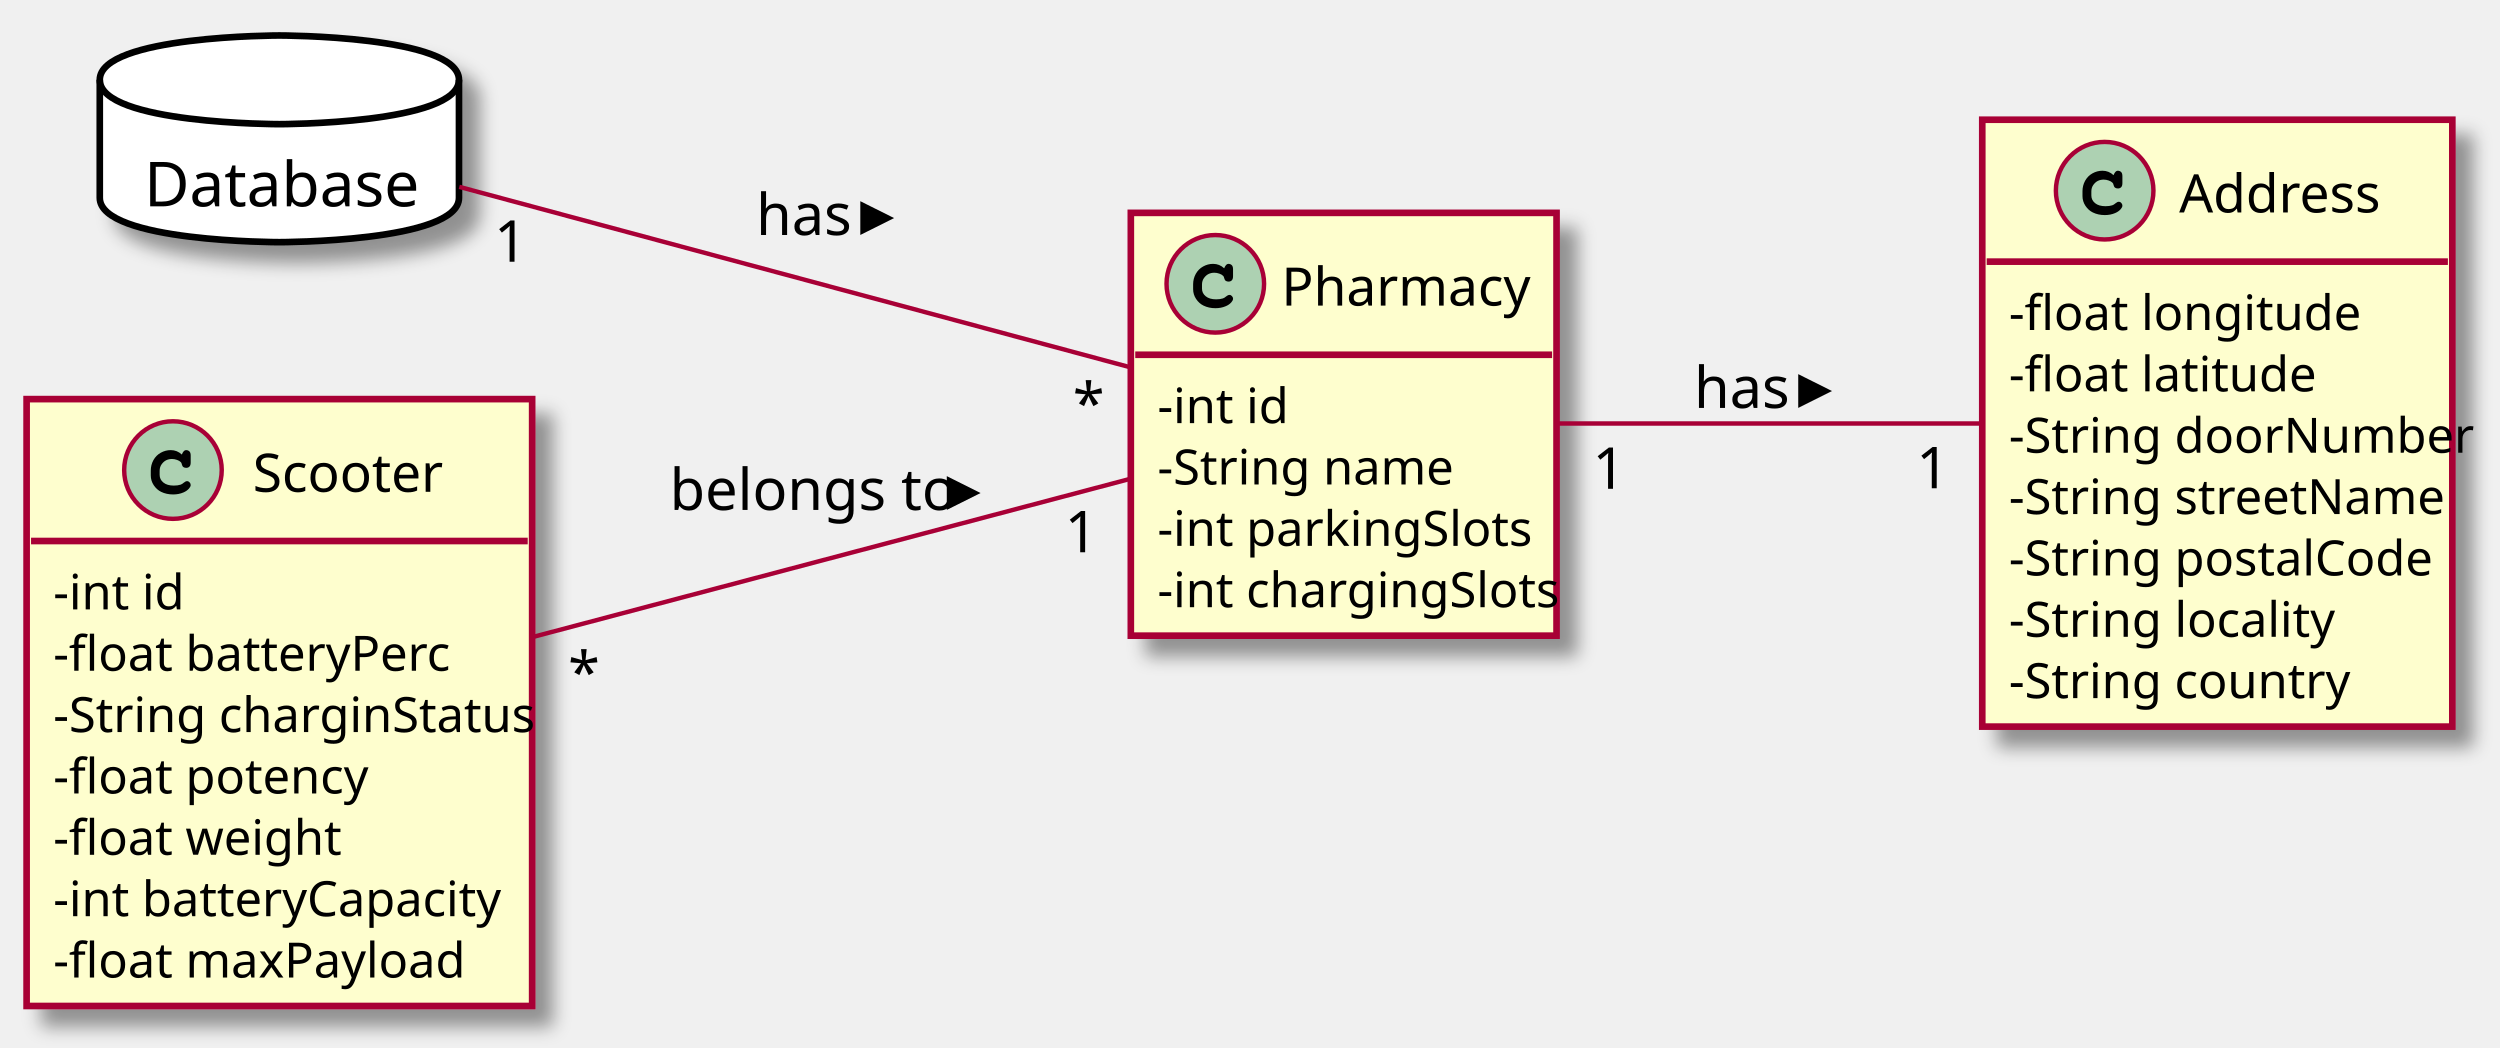
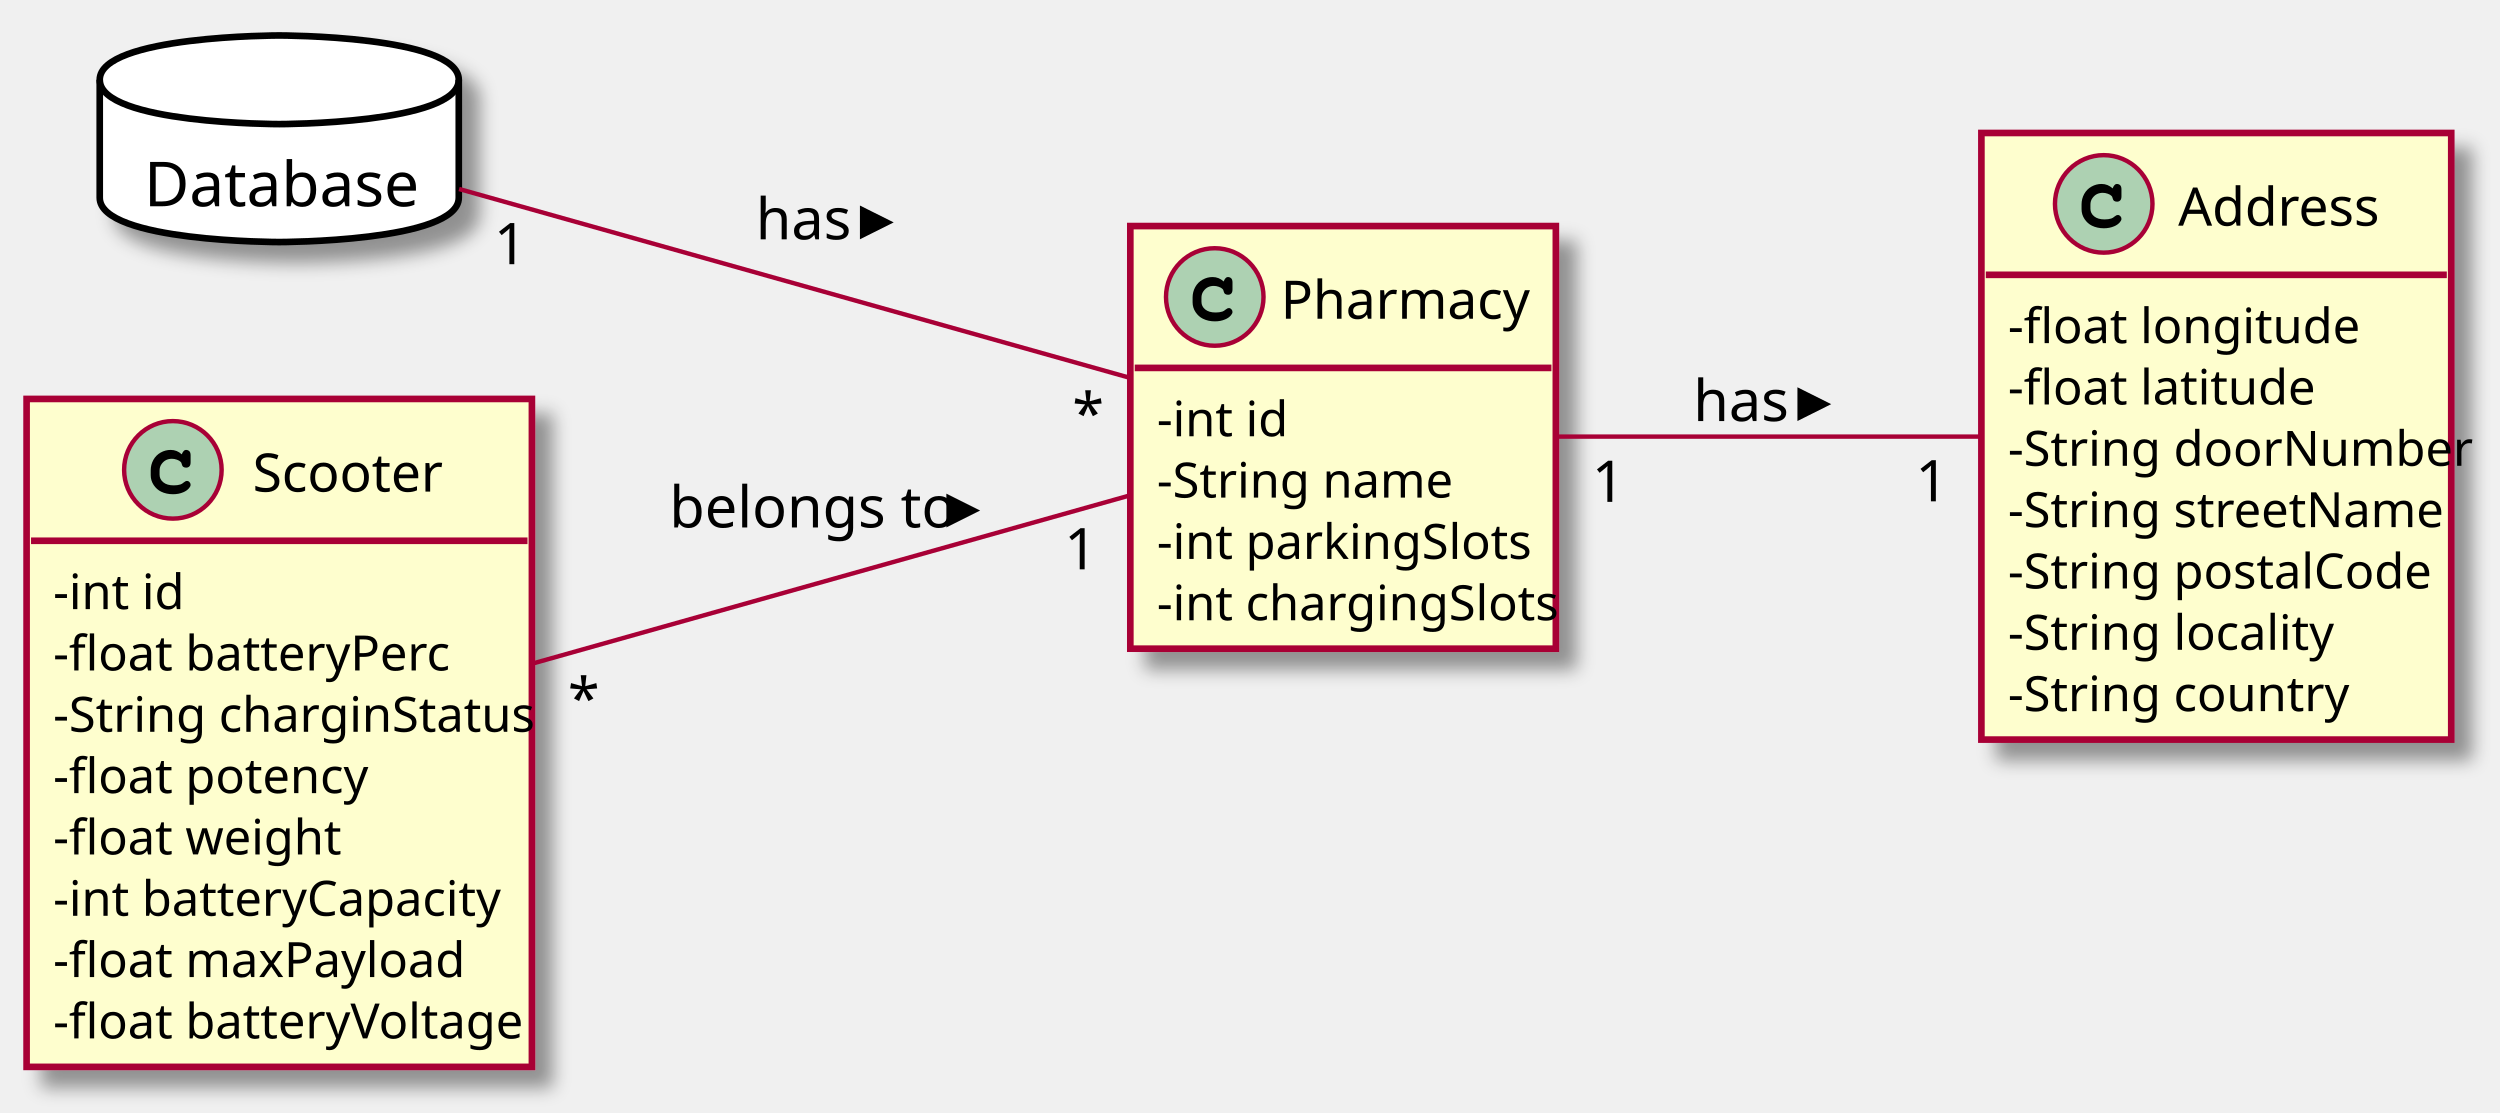
- <svg xmlns="http://www.w3.org/2000/svg" contentScriptType="application/ecmascript" contentStyleType="text/css" height="189.6px" preserveAspectRatio="none" style="width:451px;height:189px;" version="1.1" viewBox="0 0 451 189" width="451.2px" zoomAndPan="magnify">
+ <svg xmlns="http://www.w3.org/2000/svg" contentScriptType="application/ecmascript" contentStyleType="text/css" height="251px" preserveAspectRatio="none" style="width:564px;height:251px;" version="1.1" viewBox="0 0 564 251" width="564px" zoomAndPan="magnify">
  <defs>
-     <filter height="300%" id="f1qcgh3ucbzmq9" width="300%" x="-1" y="-1">
-       <feGaussianBlur result="blurOut" stdDeviation="1.6" />
+     <filter height="300%" id="fy9urzwmaivgw" width="300%" x="-1" y="-1">
+       <feGaussianBlur result="blurOut" stdDeviation="2.0" />
      <feColorMatrix in="blurOut" result="blurOut2" type="matrix" values="0 0 0 0 0 0 0 0 0 0 0 0 0 0 0 0 0 0 .4 0" />
-       <feOffset dx="3.2" dy="3.2" in="blurOut2" result="blurOut3" />
+       <feOffset dx="4.0" dy="4.0" in="blurOut2" result="blurOut3" />
      <feBlend in="SourceGraphic" in2="blurOut3" mode="normal" />
    </filter>
  </defs>
  <g>
-     <path d="M18,14.4 C18,6.4 50.4,6.4 50.4,6.4 C50.4,6.4 82.8,6.4 82.8,14.4 L82.8,35.688 C82.8,43.688 50.4,43.688 50.4,43.688 C50.4,43.688 18,43.688 18,35.688 L18,14.4 " fill="#FFFFFF" filter="url(#f1qcgh3ucbzmq9)" style="stroke: #000000; stroke-width: 1.2;" />
-     <path d="M18,14.4 C18,22.4 50.4,22.4 50.4,22.4 C50.4,22.4 82.8,22.4 82.8,14.4 " fill="none" style="stroke: #000000; stroke-width: 1.2;" />
-     <text fill="#000000" font-family="sans-serif" font-size="11.2" lengthAdjust="spacingAndGlyphs" textLength="48.8" x="26" y="37.227">Database</text>
-     <rect fill="#FEFECE" filter="url(#f1qcgh3ucbzmq9)" height="76.275" id="Pharmacy" style="stroke: #A80036; stroke-width: 1.2;" width="76.8" x="204" y="38.4" />
-     <ellipse cx="219.24" cy="51.2" fill="#ADD1B2" rx="8.8" ry="8.8" style="stroke: #A80036; stroke-width: 0.8;" />
-     <path d="M220.84,48.4 Q221.002,48 221.19,47.8 Q221.377,47.6 221.59,47.6 Q221.965,47.6 222.202,47.825 Q222.44,48.05 222.44,48.575 L222.44,49.825 Q222.44,50.35 222.215,50.575 Q221.99,50.8 221.64,50.8 Q221.327,50.8 221.127,50.663 Q220.928,50.525 220.84,50.163 Q220.803,49.913 220.665,49.775 Q220.415,49.513 219.965,49.362 Q219.515,49.2 219.065,49.2 Q218.502,49.2 218.028,49.425 Q217.565,49.65 217.202,50.15 Q216.84,50.65 216.84,51.337 L216.84,52.075 Q216.84,52.9 217.515,53.45 Q218.19,54 219.39,54 Q220.102,54 220.602,53.837 Q220.89,53.75 221.215,53.462 Q221.428,53.3 221.54,53.25 Q221.653,53.2 221.79,53.2 Q222.053,53.2 222.24,53.413 Q222.44,53.612 222.44,53.9 Q222.44,54.175 222.165,54.5 Q221.765,54.975 221.127,55.237 Q220.29,55.6 219.265,55.6 Q218.065,55.6 217.102,55.125 Q216.327,54.75 215.778,53.938 Q215.24,53.125 215.24,52.163 L215.24,51.288 Q215.24,50.288 215.715,49.413 Q216.202,48.538 217.04,48.075 Q217.89,47.6 218.84,47.6 Q219.415,47.6 219.915,47.8 Q220.415,48 220.84,48.4 Z " />
-     <text fill="#000000" font-family="sans-serif" font-size="9.6" lengthAdjust="spacingAndGlyphs" textLength="44" x="231.16" y="55.128">Pharmacy</text>
-     <line style="stroke: #A80036; stroke-width: 1.2;" x1="204.8" x2="280" y1="64" y2="64" />
-     <text fill="#000000" font-family="sans-serif" font-size="8.8" lengthAdjust="spacingAndGlyphs" textLength="20.8" x="208.8" y="76.335">-int id</text>
-     <text fill="#000000" font-family="sans-serif" font-size="8.8" lengthAdjust="spacingAndGlyphs" textLength="48.8" x="208.8" y="87.404">-String name</text>
-     <text fill="#000000" font-family="sans-serif" font-size="8.8" lengthAdjust="spacingAndGlyphs" textLength="61.6" x="208.8" y="98.473">-int parkingSlots</text>
-     <text fill="#000000" font-family="sans-serif" font-size="8.8" lengthAdjust="spacingAndGlyphs" textLength="67.2" x="208.8" y="109.541">-int chargingSlots</text>
-     <rect fill="#FEFECE" filter="url(#f1qcgh3ucbzmq9)" height="109.481" id="Scooter" style="stroke: #A80036; stroke-width: 1.2;" width="91.2" x="4.8" y="72" />
-     <ellipse cx="31.2" cy="84.8" fill="#ADD1B2" rx="8.8" ry="8.8" style="stroke: #A80036; stroke-width: 0.8;" />
-     <path d="M32.8,82 Q32.962,81.6 33.15,81.4 Q33.337,81.2 33.55,81.2 Q33.925,81.2 34.163,81.425 Q34.4,81.65 34.4,82.175 L34.4,83.425 Q34.4,83.95 34.175,84.175 Q33.95,84.4 33.6,84.4 Q33.288,84.4 33.087,84.263 Q32.888,84.125 32.8,83.763 Q32.763,83.513 32.625,83.375 Q32.375,83.112 31.925,82.963 Q31.475,82.8 31.025,82.8 Q30.462,82.8 29.988,83.025 Q29.525,83.25 29.163,83.75 Q28.8,84.25 28.8,84.938 L28.8,85.675 Q28.8,86.5 29.475,87.05 Q30.15,87.6 31.35,87.6 Q32.062,87.6 32.562,87.438 Q32.85,87.35 33.175,87.062 Q33.388,86.9 33.5,86.85 Q33.612,86.8 33.75,86.8 Q34.013,86.8 34.2,87.013 Q34.4,87.213 34.4,87.5 Q34.4,87.775 34.125,88.1 Q33.725,88.575 33.087,88.838 Q32.25,89.2 31.225,89.2 Q30.025,89.2 29.062,88.725 Q28.288,88.35 27.738,87.537 Q27.2,86.725 27.2,85.763 L27.2,84.888 Q27.2,83.888 27.675,83.013 Q28.163,82.138 29,81.675 Q29.85,81.2 30.8,81.2 Q31.375,81.2 31.875,81.4 Q32.375,81.6 32.8,82 Z " />
-     <text fill="#000000" font-family="sans-serif" font-size="9.6" lengthAdjust="spacingAndGlyphs" textLength="33.6" x="45.6" y="88.728">Scooter</text>
-     <line style="stroke: #A80036; stroke-width: 1.2;" x1="5.6" x2="95.2" y1="97.6" y2="97.6" />
-     <text fill="#000000" font-family="sans-serif" font-size="8.8" lengthAdjust="spacingAndGlyphs" textLength="20.8" x="9.6" y="109.935">-int id</text>
-     <text fill="#000000" font-family="sans-serif" font-size="8.8" lengthAdjust="spacingAndGlyphs" textLength="67.2" x="9.6" y="121.004">-float batteryPerc</text>
-     <text fill="#000000" font-family="sans-serif" font-size="8.8" lengthAdjust="spacingAndGlyphs" textLength="81.6" x="9.6" y="132.073">-String charginStatus</text>
-     <text fill="#000000" font-family="sans-serif" font-size="8.8" lengthAdjust="spacingAndGlyphs" textLength="53.6" x="9.6" y="143.141">-float potency</text>
-     <text fill="#000000" font-family="sans-serif" font-size="8.8" lengthAdjust="spacingAndGlyphs" textLength="48.8" x="9.6" y="154.21">-float weight</text>
-     <text fill="#000000" font-family="sans-serif" font-size="8.8" lengthAdjust="spacingAndGlyphs" textLength="75.2" x="9.6" y="165.279">-int batteryCapacity</text>
-     <text fill="#000000" font-family="sans-serif" font-size="8.8" lengthAdjust="spacingAndGlyphs" textLength="68.8" x="9.6" y="176.348">-float maxPayload</text>
-     <rect fill="#FEFECE" filter="url(#f1qcgh3ucbzmq9)" height="109.481" id="Address" style="stroke: #A80036; stroke-width: 1.2;" width="84.8" x="357.6" y="21.6" />
-     <ellipse cx="379.68" cy="34.4" fill="#ADD1B2" rx="8.8" ry="8.8" style="stroke: #A80036; stroke-width: 0.8;" />
-     <path d="M381.28,31.6 Q381.442,31.2 381.63,31 Q381.817,30.8 382.03,30.8 Q382.405,30.8 382.642,31.025 Q382.88,31.25 382.88,31.775 L382.88,33.025 Q382.88,33.55 382.655,33.775 Q382.43,34 382.08,34 Q381.767,34 381.567,33.862 Q381.368,33.725 381.28,33.362 Q381.243,33.112 381.105,32.975 Q380.855,32.712 380.405,32.562 Q379.955,32.4 379.505,32.4 Q378.942,32.4 378.467,32.625 Q378.005,32.85 377.642,33.35 Q377.28,33.85 377.28,34.538 L377.28,35.275 Q377.28,36.1 377.955,36.65 Q378.63,37.2 379.83,37.2 Q380.543,37.2 381.043,37.038 Q381.33,36.95 381.655,36.663 Q381.868,36.5 381.98,36.45 Q382.092,36.4 382.23,36.4 Q382.493,36.4 382.68,36.612 Q382.88,36.812 382.88,37.1 Q382.88,37.375 382.605,37.7 Q382.205,38.175 381.567,38.438 Q380.73,38.8 379.705,38.8 Q378.505,38.8 377.543,38.325 Q376.767,37.95 376.217,37.138 Q375.68,36.325 375.68,35.362 L375.68,34.487 Q375.68,33.487 376.155,32.612 Q376.642,31.738 377.48,31.275 Q378.33,30.8 379.28,30.8 Q379.855,30.8 380.355,31 Q380.855,31.2 381.28,31.6 Z " />
-     <text fill="#000000" font-family="sans-serif" font-size="9.6" lengthAdjust="spacingAndGlyphs" textLength="36.8" x="393.12" y="38.328">Address</text>
-     <line style="stroke: #A80036; stroke-width: 1.2;" x1="358.4" x2="441.6" y1="47.2" y2="47.2" />
-     <text fill="#000000" font-family="sans-serif" font-size="8.8" lengthAdjust="spacingAndGlyphs" textLength="56.8" x="362.4" y="59.535">-float longitude</text>
-     <text fill="#000000" font-family="sans-serif" font-size="8.8" lengthAdjust="spacingAndGlyphs" textLength="49.6" x="362.4" y="70.604">-float latitude</text>
-     <text fill="#000000" font-family="sans-serif" font-size="8.8" lengthAdjust="spacingAndGlyphs" textLength="75.2" x="362.4" y="81.673">-String doorNumber</text>
-     <text fill="#000000" font-family="sans-serif" font-size="8.8" lengthAdjust="spacingAndGlyphs" textLength="72" x="362.4" y="92.741">-String streetName</text>
-     <text fill="#000000" font-family="sans-serif" font-size="8.8" lengthAdjust="spacingAndGlyphs" textLength="71.2" x="362.4" y="103.81">-String postalCode</text>
-     <text fill="#000000" font-family="sans-serif" font-size="8.8" lengthAdjust="spacingAndGlyphs" textLength="54.4" x="362.4" y="114.879">-String locality</text>
-     <text fill="#000000" font-family="sans-serif" font-size="8.8" lengthAdjust="spacingAndGlyphs" textLength="57.6" x="362.4" y="125.948">-String country</text>
-     <path d="M82.854,33.712 C116.164,42.67 168.574,56.763 203.974,66.282 " fill="none" id="Database-Pharmacy" style="stroke: #A80036; stroke-width: 0.8;" />
-     <text fill="#000000" font-family="sans-serif" font-size="10.4" lengthAdjust="spacingAndGlyphs" textLength="16.8" x="136.4" y="42.396">has</text>
-     <polygon fill="#000000" points="155.6,36.941,160.4,39.341,155.6,41.741,155.6,36.941" style="stroke: #000000; stroke-width: 0.8;" />
-     <text fill="#000000" font-family="sans-serif" font-size="10.4" lengthAdjust="spacingAndGlyphs" textLength="5.6" x="89.134" y="47.217">1</text>
-     <text fill="#000000" font-family="sans-serif" font-size="10.4" lengthAdjust="spacingAndGlyphs" textLength="4" x="193.532" y="76.487">*</text>
-     <path d="M96.081,114.92 C128.844,106.247 172.765,94.621 203.756,86.418 " fill="none" id="Scooter-Pharmacy" style="stroke: #A80036; stroke-width: 0.8;" />
-     <text fill="#000000" font-family="sans-serif" font-size="10.4" lengthAdjust="spacingAndGlyphs" textLength="48" x="120.8" y="91.996">belongs to</text>
-     <polygon fill="#000000" points="171.2,86.541,176,88.941,171.2,91.341,171.2,86.541" style="stroke: #000000; stroke-width: 0.8;" />
-     <text fill="#000000" font-family="sans-serif" font-size="10.4" lengthAdjust="spacingAndGlyphs" textLength="4" x="102.488" y="125.006">*</text>
-     <text fill="#000000" font-family="sans-serif" font-size="10.4" lengthAdjust="spacingAndGlyphs" textLength="5.6" x="192.069" y="99.626">1</text>
-     <path d="M280.963,76.4 C304.047,76.4 333.606,76.4 357.395,76.4 " fill="none" id="Pharmacy-Address" style="stroke: #A80036; stroke-width: 0.8;" />
-     <text fill="#000000" font-family="sans-serif" font-size="10.4" lengthAdjust="spacingAndGlyphs" textLength="16.8" x="305.6" y="73.596">has</text>
-     <polygon fill="#000000" points="324.8,68.141,329.6,70.541,324.8,72.941,324.8,68.141" style="stroke: #000000; stroke-width: 0.8;" />
-     <text fill="#000000" font-family="sans-serif" font-size="10.4" lengthAdjust="spacingAndGlyphs" textLength="5.6" x="287.297" y="88.177">1</text>
-     <text fill="#000000" font-family="sans-serif" font-size="10.4" lengthAdjust="spacingAndGlyphs" textLength="5.6" x="345.694" y="88.083">1</text>
+     <path d="M22.5,18 C22.5,8 63,8 63,8 C63,8 103.5,8 103.5,18 L103.5,44.609 C103.5,54.609 63,54.609 63,54.609 C63,54.609 22.5,54.609 22.5,44.609 L22.5,18 " fill="#FFFFFF" filter="url(#fy9urzwmaivgw)" style="stroke: #000000; stroke-width: 1.5;" />
+     <path d="M22.5,18 C22.5,28 63,28 63,28 C63,28 103.5,28 103.5,18 " fill="none" style="stroke: #000000; stroke-width: 1.5;" />
+     <text fill="#000000" font-family="sans-serif" font-size="14" lengthAdjust="spacingAndGlyphs" textLength="61" x="32.5" y="46.533">Database</text>
+     <rect fill="#FEFECE" filter="url(#fy9urzwmaivgw)" height="95.344" id="Pharmacy" style="stroke: #A80036; stroke-width: 1.5;" width="96" x="255" y="51" />
+     <ellipse cx="274.05" cy="67" fill="#ADD1B2" rx="11" ry="11" style="stroke: #A80036; stroke-width: 1.0;" />
+     <path d="M276.05,63.5 Q276.253,63 276.488,62.75 Q276.722,62.5 276.988,62.5 Q277.456,62.5 277.753,62.781 Q278.05,63.062 278.05,63.719 L278.05,65.281 Q278.05,65.938 277.769,66.219 Q277.488,66.5 277.05,66.5 Q276.659,66.5 276.409,66.328 Q276.159,66.156 276.05,65.703 Q276.003,65.391 275.831,65.219 Q275.519,64.891 274.956,64.703 Q274.394,64.5 273.831,64.5 Q273.128,64.5 272.534,64.781 Q271.956,65.062 271.503,65.688 Q271.05,66.312 271.05,67.172 L271.05,68.094 Q271.05,69.125 271.894,69.812 Q272.738,70.5 274.238,70.5 Q275.128,70.5 275.753,70.297 Q276.113,70.188 276.519,69.828 Q276.784,69.625 276.925,69.562 Q277.066,69.5 277.238,69.5 Q277.566,69.5 277.8,69.766 Q278.05,70.016 278.05,70.375 Q278.05,70.719 277.706,71.125 Q277.206,71.719 276.409,72.047 Q275.363,72.5 274.081,72.5 Q272.581,72.5 271.378,71.906 Q270.409,71.438 269.722,70.422 Q269.05,69.406 269.05,68.203 L269.05,67.109 Q269.05,65.859 269.644,64.766 Q270.253,63.672 271.3,63.094 Q272.363,62.5 273.55,62.5 Q274.269,62.5 274.894,62.75 Q275.519,63 276.05,63.5 Z " />
+     <text fill="#000000" font-family="sans-serif" font-size="12" lengthAdjust="spacingAndGlyphs" textLength="55" x="288.95" y="71.91">Pharmacy</text>
+     <line style="stroke: #A80036; stroke-width: 1.5;" x1="256" x2="350" y1="83" y2="83" />
+     <text fill="#000000" font-family="sans-serif" font-size="11" lengthAdjust="spacingAndGlyphs" textLength="26" x="261" y="98.419">-int id</text>
+     <text fill="#000000" font-family="sans-serif" font-size="11" lengthAdjust="spacingAndGlyphs" textLength="61" x="261" y="112.255">-String name</text>
+     <text fill="#000000" font-family="sans-serif" font-size="11" lengthAdjust="spacingAndGlyphs" textLength="77" x="261" y="126.091">-int parkingSlots</text>
+     <text fill="#000000" font-family="sans-serif" font-size="11" lengthAdjust="spacingAndGlyphs" textLength="84" x="261" y="139.927">-int chargingSlots</text>
+     <rect fill="#FEFECE" filter="url(#fy9urzwmaivgw)" height="150.688" id="Scooter" style="stroke: #A80036; stroke-width: 1.5;" width="114" x="6" y="90" />
+     <ellipse cx="39" cy="106" fill="#ADD1B2" rx="11" ry="11" style="stroke: #A80036; stroke-width: 1.0;" />
+     <path d="M41,102.5 Q41.203,102 41.438,101.75 Q41.672,101.5 41.938,101.5 Q42.406,101.5 42.703,101.781 Q43,102.062 43,102.719 L43,104.281 Q43,104.938 42.719,105.219 Q42.438,105.5 42,105.5 Q41.609,105.5 41.359,105.328 Q41.109,105.156 41,104.703 Q40.953,104.391 40.781,104.219 Q40.469,103.891 39.906,103.703 Q39.344,103.5 38.781,103.5 Q38.078,103.5 37.484,103.781 Q36.906,104.062 36.453,104.688 Q36,105.312 36,106.172 L36,107.094 Q36,108.125 36.844,108.812 Q37.688,109.5 39.188,109.5 Q40.078,109.5 40.703,109.297 Q41.062,109.188 41.469,108.828 Q41.734,108.625 41.875,108.562 Q42.016,108.5 42.188,108.5 Q42.516,108.5 42.75,108.766 Q43,109.016 43,109.375 Q43,109.719 42.656,110.125 Q42.156,110.719 41.359,111.047 Q40.312,111.5 39.031,111.5 Q37.531,111.5 36.328,110.906 Q35.359,110.438 34.672,109.422 Q34,108.406 34,107.203 L34,106.109 Q34,104.859 34.594,103.766 Q35.203,102.672 36.25,102.094 Q37.312,101.5 38.5,101.5 Q39.219,101.5 39.844,101.75 Q40.469,102 41,102.5 Z " />
+     <text fill="#000000" font-family="sans-serif" font-size="12" lengthAdjust="spacingAndGlyphs" textLength="42" x="57" y="110.91">Scooter</text>
+     <line style="stroke: #A80036; stroke-width: 1.5;" x1="7" x2="119" y1="122" y2="122" />
+     <text fill="#000000" font-family="sans-serif" font-size="11" lengthAdjust="spacingAndGlyphs" textLength="26" x="12" y="137.419">-int id</text>
+     <text fill="#000000" font-family="sans-serif" font-size="11" lengthAdjust="spacingAndGlyphs" textLength="84" x="12" y="151.255">-float batteryPerc</text>
+     <text fill="#000000" font-family="sans-serif" font-size="11" lengthAdjust="spacingAndGlyphs" textLength="102" x="12" y="165.091">-String charginStatus</text>
+     <text fill="#000000" font-family="sans-serif" font-size="11" lengthAdjust="spacingAndGlyphs" textLength="67" x="12" y="178.927">-float potency</text>
+     <text fill="#000000" font-family="sans-serif" font-size="11" lengthAdjust="spacingAndGlyphs" textLength="61" x="12" y="192.763">-float weight</text>
+     <text fill="#000000" font-family="sans-serif" font-size="11" lengthAdjust="spacingAndGlyphs" textLength="94" x="12" y="206.599">-int batteryCapacity</text>
+     <text fill="#000000" font-family="sans-serif" font-size="11" lengthAdjust="spacingAndGlyphs" textLength="86" x="12" y="220.435">-float maxPayload</text>
+     <text fill="#000000" font-family="sans-serif" font-size="11" lengthAdjust="spacingAndGlyphs" textLength="99" x="12" y="234.27">-float batteryVoltage</text>
+     <rect fill="#FEFECE" filter="url(#fy9urzwmaivgw)" height="136.852" id="Address" style="stroke: #A80036; stroke-width: 1.5;" width="106" x="447" y="30" />
+     <ellipse cx="474.6" cy="46" fill="#ADD1B2" rx="11" ry="11" style="stroke: #A80036; stroke-width: 1.0;" />
+     <path d="M476.6,42.5 Q476.803,42 477.038,41.75 Q477.272,41.5 477.538,41.5 Q478.006,41.5 478.303,41.781 Q478.6,42.062 478.6,42.719 L478.6,44.281 Q478.6,44.938 478.319,45.219 Q478.038,45.5 477.6,45.5 Q477.209,45.5 476.959,45.328 Q476.709,45.156 476.6,44.703 Q476.553,44.391 476.381,44.219 Q476.069,43.891 475.506,43.703 Q474.944,43.5 474.381,43.5 Q473.678,43.5 473.084,43.781 Q472.506,44.062 472.053,44.688 Q471.6,45.312 471.6,46.172 L471.6,47.094 Q471.6,48.125 472.444,48.812 Q473.288,49.5 474.788,49.5 Q475.678,49.5 476.303,49.297 Q476.663,49.188 477.069,48.828 Q477.334,48.625 477.475,48.562 Q477.616,48.5 477.788,48.5 Q478.116,48.5 478.35,48.766 Q478.6,49.016 478.6,49.375 Q478.6,49.719 478.256,50.125 Q477.756,50.719 476.959,51.047 Q475.913,51.5 474.631,51.5 Q473.131,51.5 471.928,50.906 Q470.959,50.438 470.272,49.422 Q469.6,48.406 469.6,47.203 L469.6,46.109 Q469.6,44.859 470.194,43.766 Q470.803,42.672 471.85,42.094 Q472.913,41.5 474.1,41.5 Q474.819,41.5 475.444,41.75 Q476.069,42 476.6,42.5 Z " />
+     <text fill="#000000" font-family="sans-serif" font-size="12" lengthAdjust="spacingAndGlyphs" textLength="46" x="491.4" y="50.91">Address</text>
+     <line style="stroke: #A80036; stroke-width: 1.5;" x1="448" x2="552" y1="62" y2="62" />
+     <text fill="#000000" font-family="sans-serif" font-size="11" lengthAdjust="spacingAndGlyphs" textLength="71" x="453" y="77.419">-float longitude</text>
+     <text fill="#000000" font-family="sans-serif" font-size="11" lengthAdjust="spacingAndGlyphs" textLength="62" x="453" y="91.255">-float latitude</text>
+     <text fill="#000000" font-family="sans-serif" font-size="11" lengthAdjust="spacingAndGlyphs" textLength="94" x="453" y="105.091">-String doorNumber</text>
+     <text fill="#000000" font-family="sans-serif" font-size="11" lengthAdjust="spacingAndGlyphs" textLength="90" x="453" y="118.927">-String streetName</text>
+     <text fill="#000000" font-family="sans-serif" font-size="11" lengthAdjust="spacingAndGlyphs" textLength="89" x="453" y="132.763">-String postalCode</text>
+     <text fill="#000000" font-family="sans-serif" font-size="11" lengthAdjust="spacingAndGlyphs" textLength="68" x="453" y="146.599">-String locality</text>
+     <text fill="#000000" font-family="sans-serif" font-size="11" lengthAdjust="spacingAndGlyphs" textLength="72" x="453" y="160.435">-String country</text>
+     <path d="M103.568,42.639 C145.205,54.36 210.718,72.803 254.968,85.26 " fill="none" id="Database-Pharmacy" style="stroke: #A80036; stroke-width: 1.0;" />
+     <text fill="#000000" font-family="sans-serif" font-size="13" lengthAdjust="spacingAndGlyphs" textLength="21" x="170.5" y="53.995">has</text>
+     <polygon fill="#000000" points="194.5,47.176,200.5,50.176,194.5,53.176,194.5,47.176" style="stroke: #000000; stroke-width: 1.0;" />
+     <text fill="#000000" font-family="sans-serif" font-size="13" lengthAdjust="spacingAndGlyphs" textLength="7" x="111.418" y="59.609">1</text>
+     <text fill="#000000" font-family="sans-serif" font-size="13" lengthAdjust="spacingAndGlyphs" textLength="5" x="241.915" y="97.921">*</text>
+     <path d="M120.101,149.707 C161.055,138.178 215.956,122.722 254.695,111.817 " fill="none" id="Scooter-Pharmacy" style="stroke: #A80036; stroke-width: 1.0;" />
+     <text fill="#000000" font-family="sans-serif" font-size="13" lengthAdjust="spacingAndGlyphs" textLength="60" x="151" y="118.995">belongs to</text>
+     <polygon fill="#000000" points="214,112.176,220,115.176,214,118.176,214,112.176" style="stroke: #000000; stroke-width: 1.0;" />
+     <text fill="#000000" font-family="sans-serif" font-size="13" lengthAdjust="spacingAndGlyphs" textLength="5" x="128.11" y="162.199">*</text>
+     <text fill="#000000" font-family="sans-serif" font-size="13" lengthAdjust="spacingAndGlyphs" textLength="7" x="240.086" y="128.444">1</text>
+     <path d="M351.204,98.5 C380.059,98.5 417.008,98.5 446.744,98.5 " fill="none" id="Pharmacy-Address" style="stroke: #A80036; stroke-width: 1.0;" />
+     <text fill="#000000" font-family="sans-serif" font-size="13" lengthAdjust="spacingAndGlyphs" textLength="21" x="382" y="94.995">has</text>
+     <polygon fill="#000000" points="406,88.176,412,91.176,406,94.176,406,88.176" style="stroke: #000000; stroke-width: 1.0;" />
+     <text fill="#000000" font-family="sans-serif" font-size="13" lengthAdjust="spacingAndGlyphs" textLength="7" x="359.121" y="113.221">1</text>
+     <text fill="#000000" font-family="sans-serif" font-size="13" lengthAdjust="spacingAndGlyphs" textLength="7" x="432.117" y="113.104">1</text>
  </g>
</svg>
